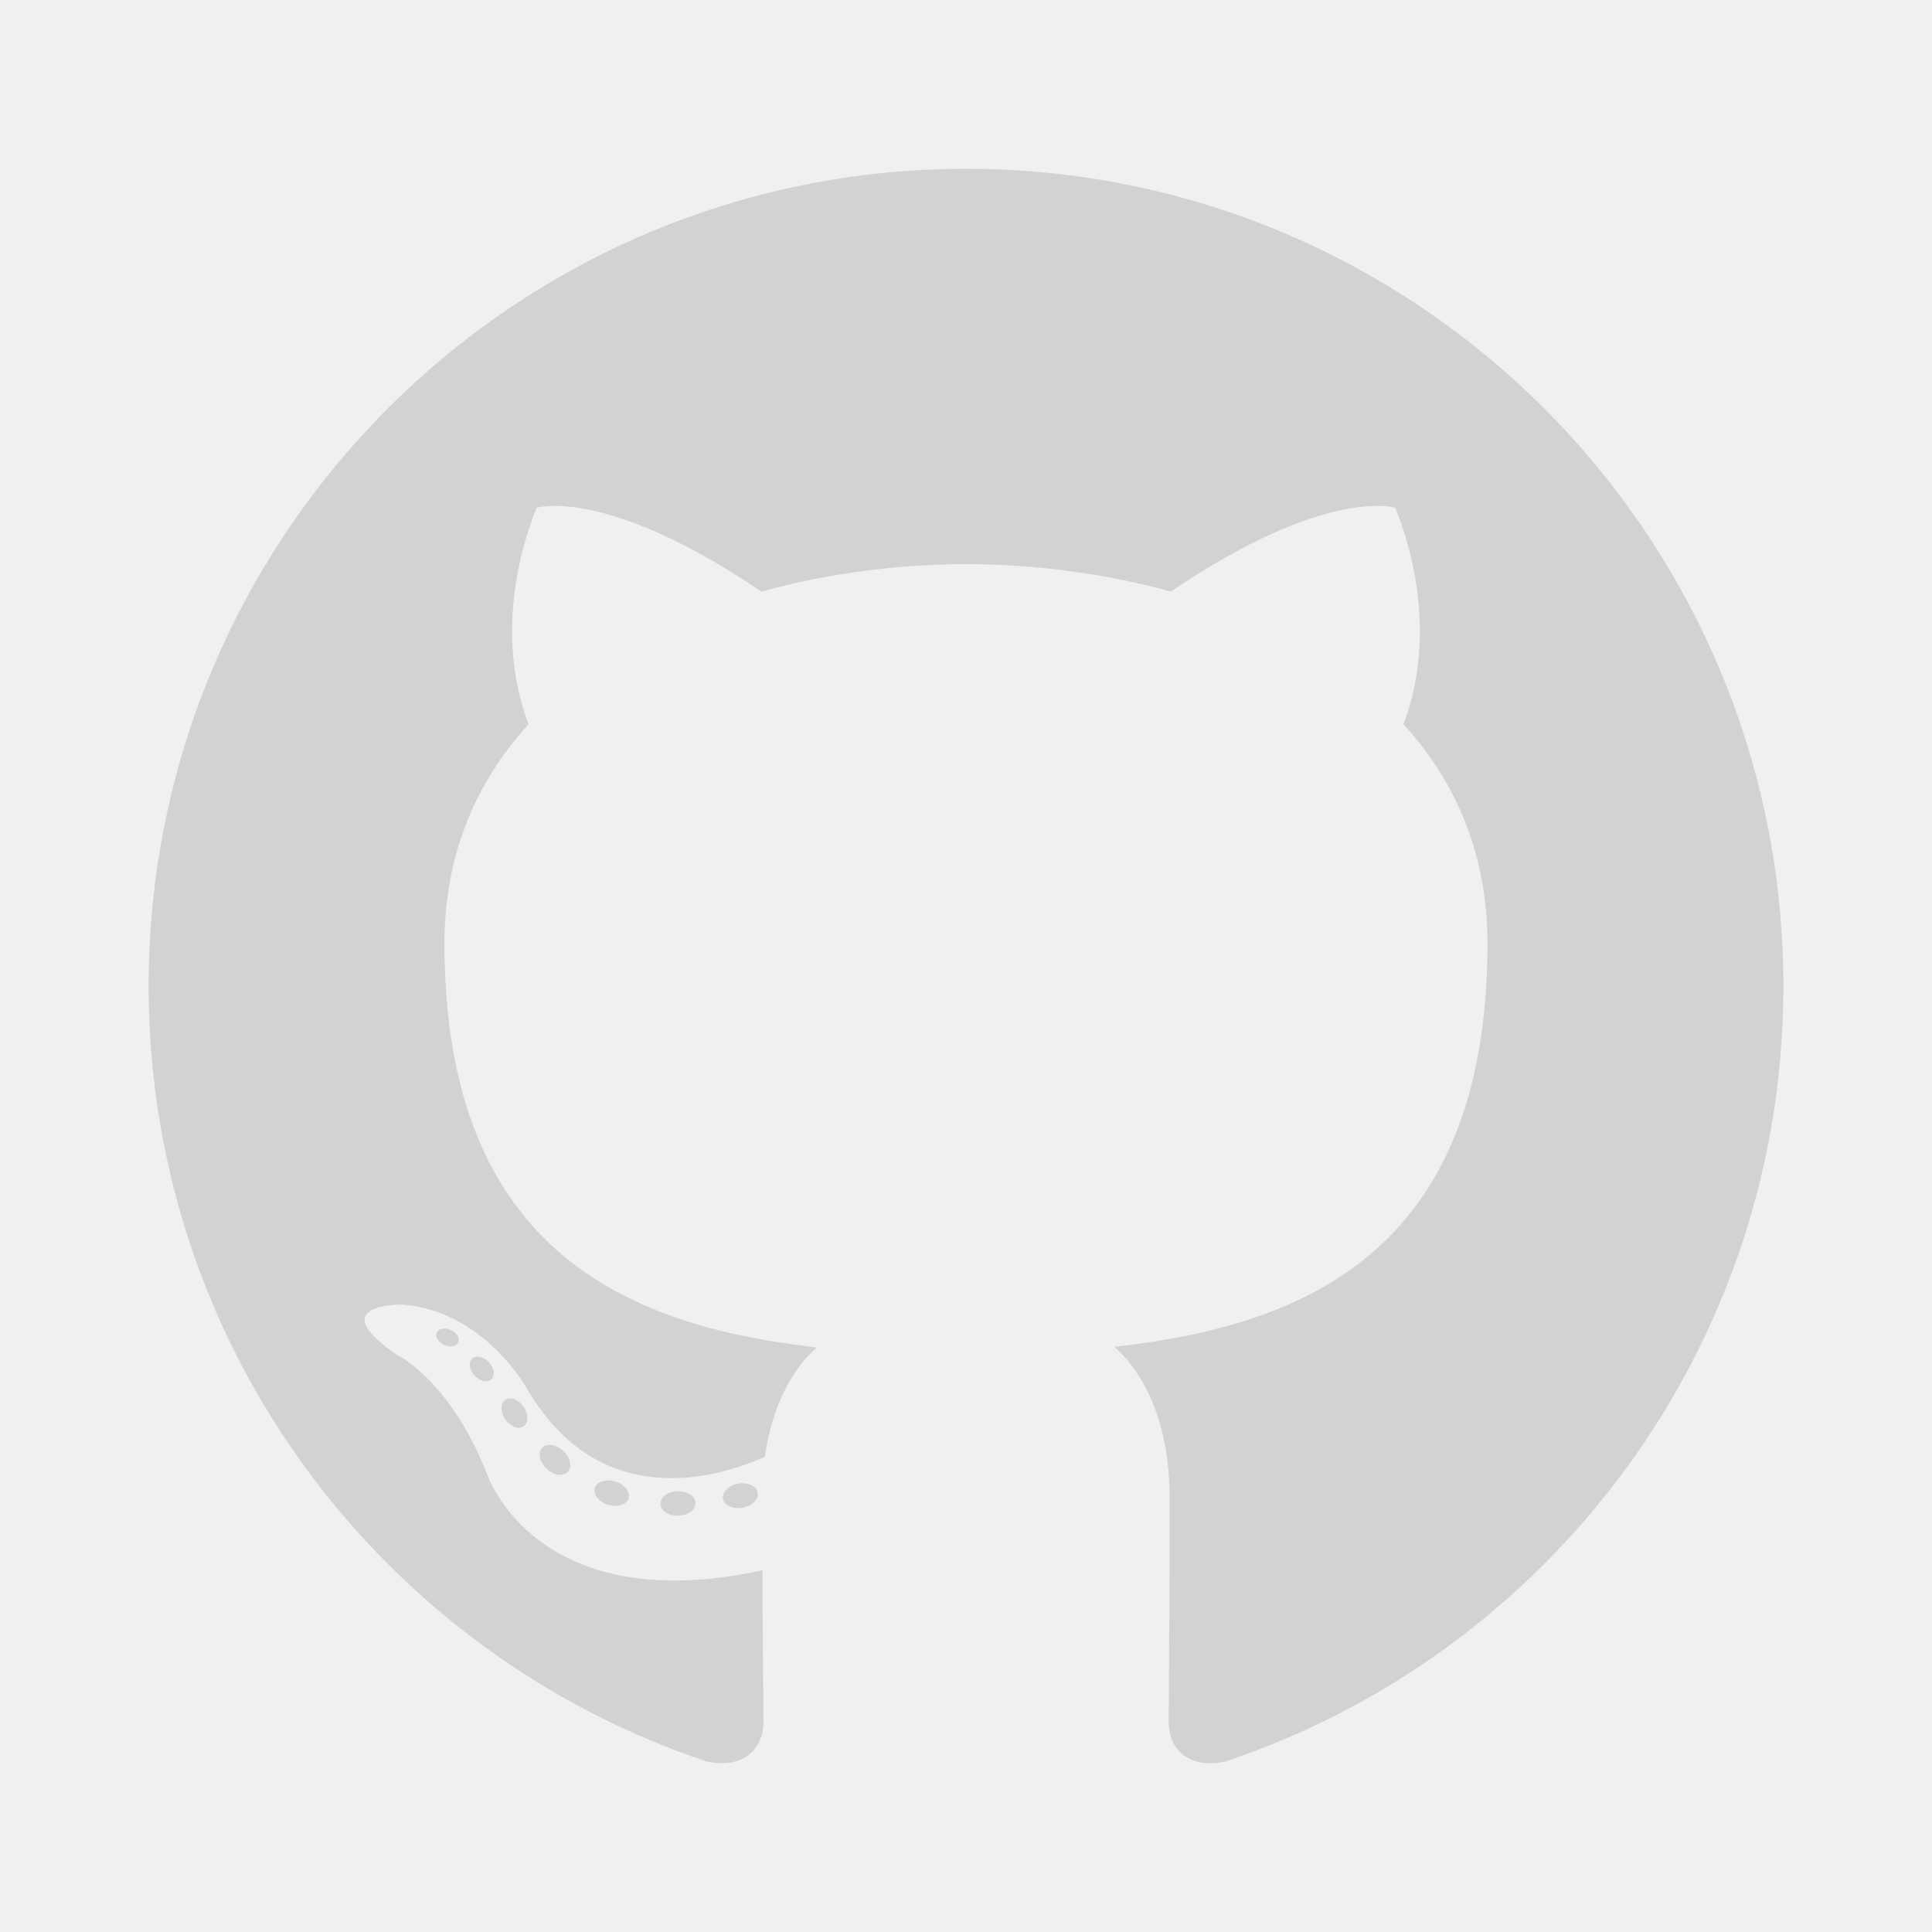
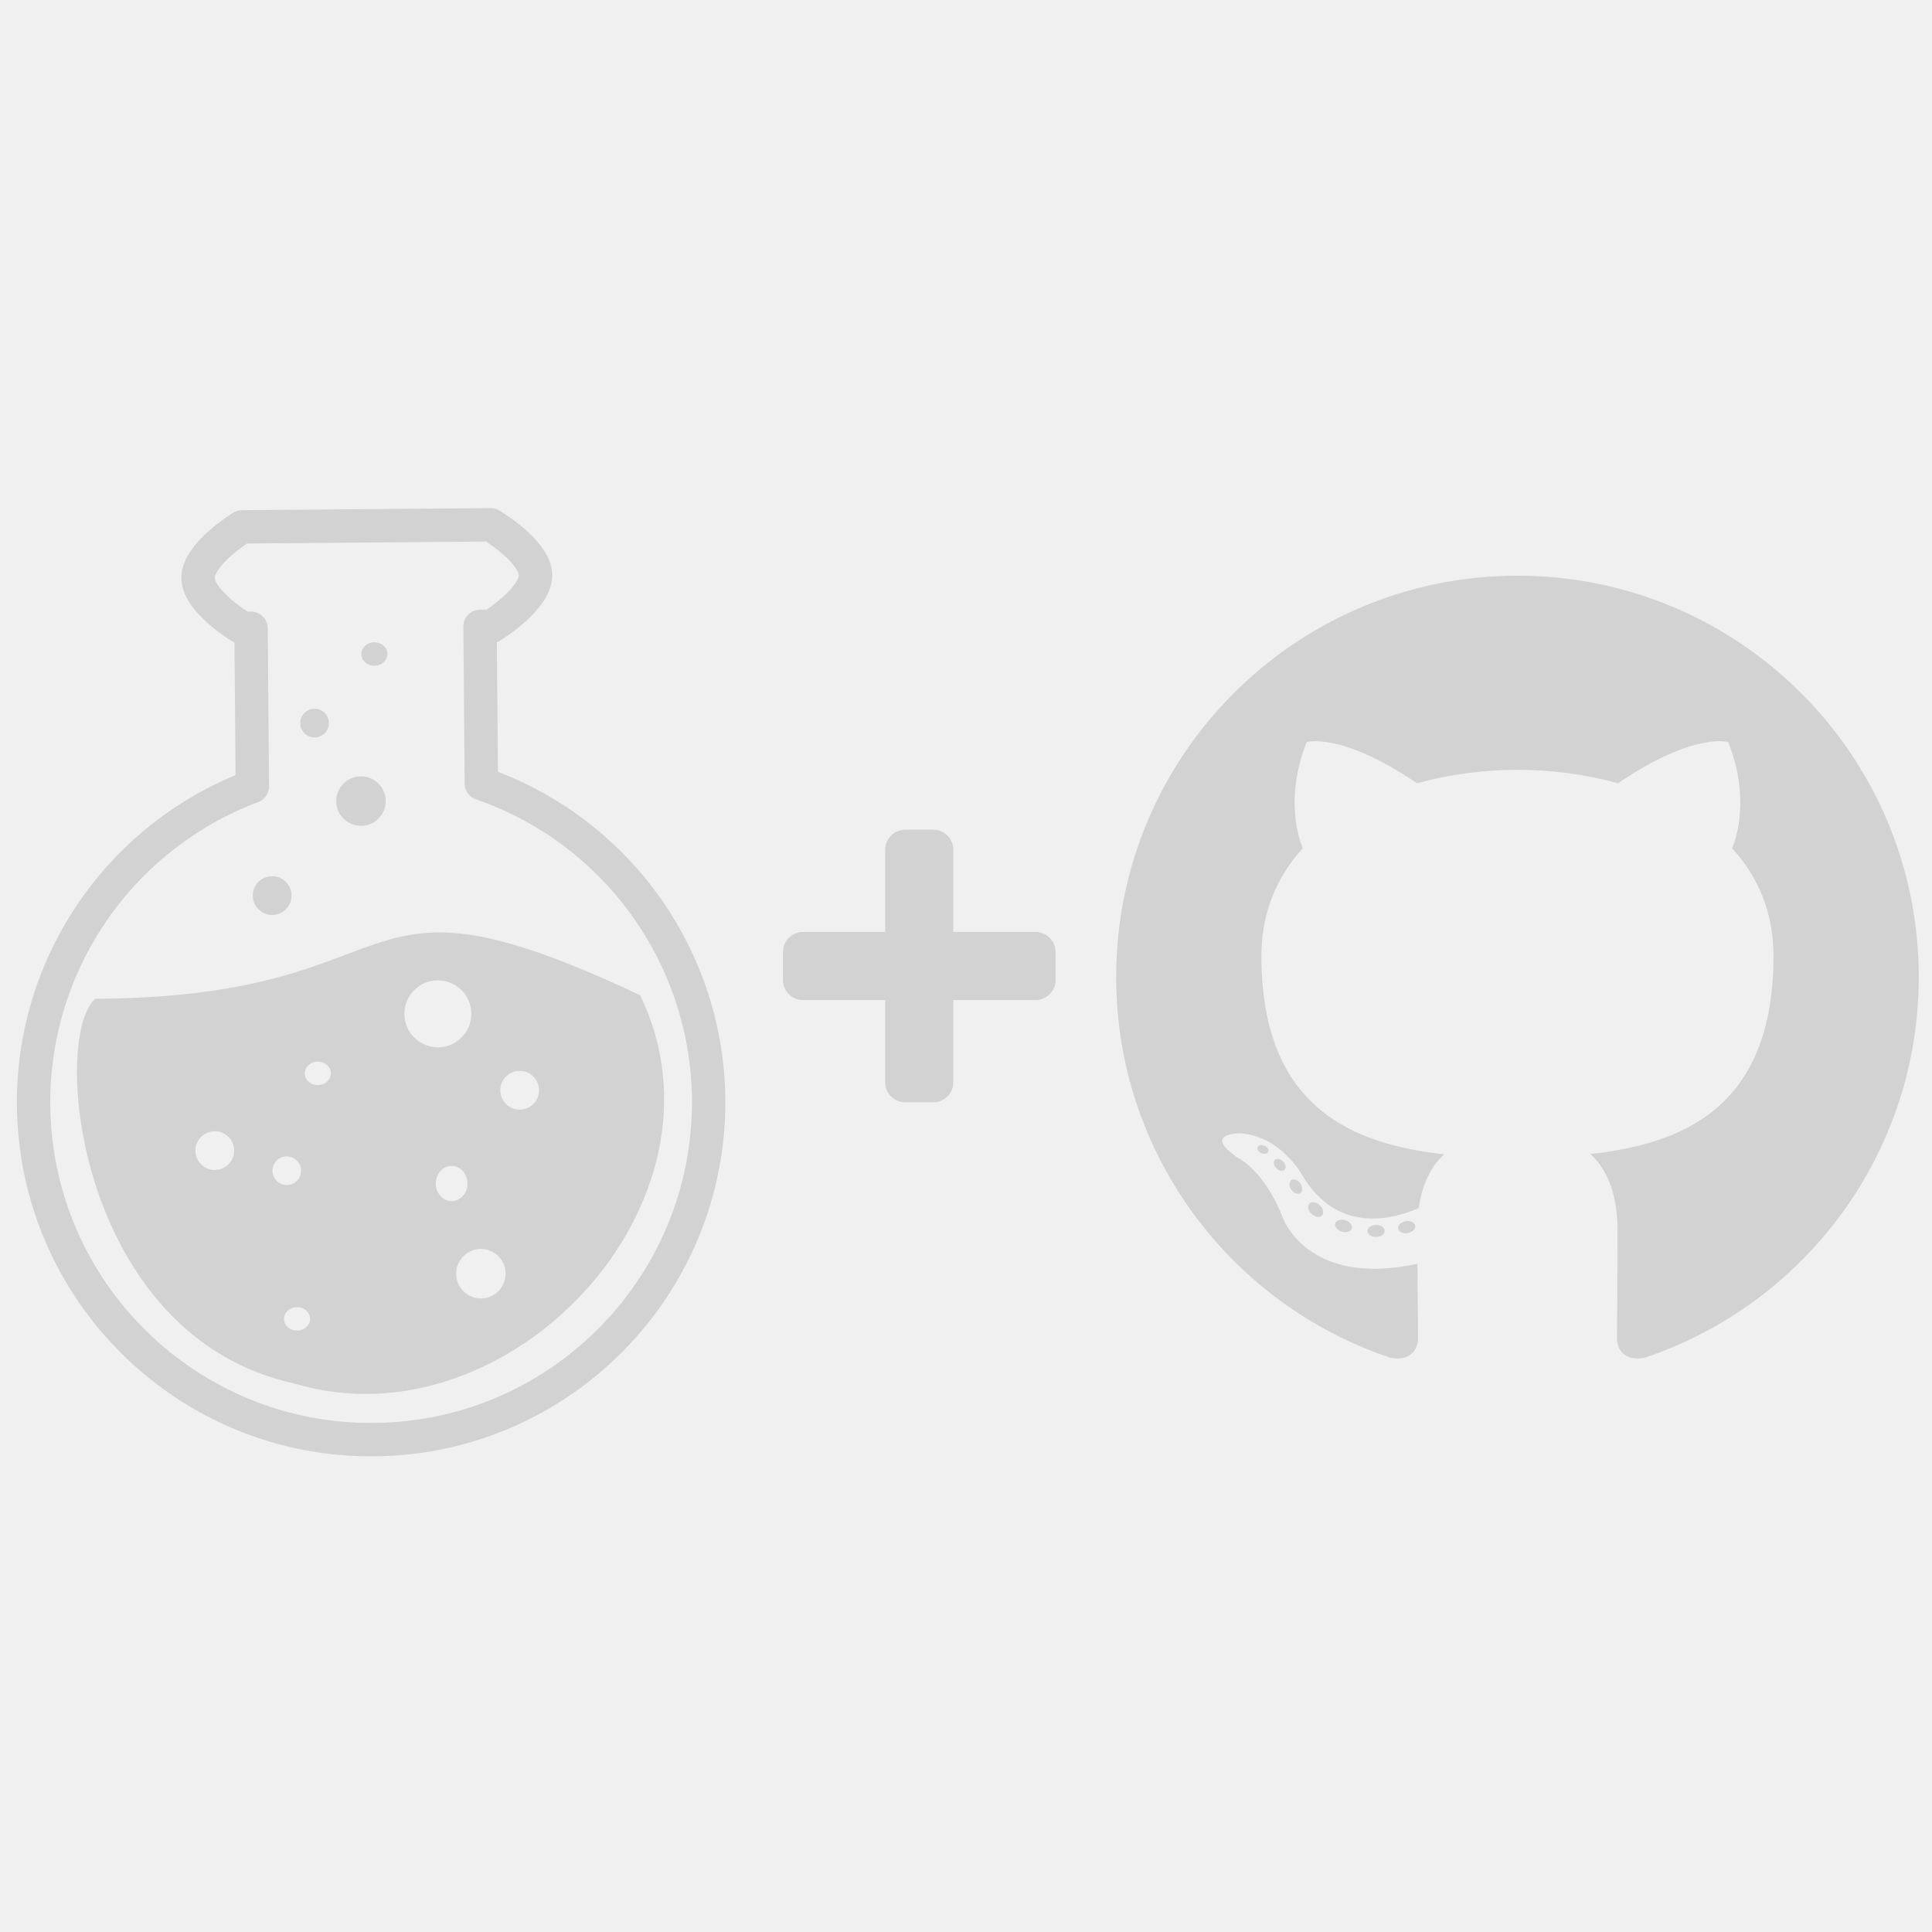
- <svg xmlns="http://www.w3.org/2000/svg" xmlns:xlink="http://www.w3.org/1999/xlink" width="140mm" height="140mm" viewBox="0 0 496.063 496.063" id="svg2" version="1.1">
+ <svg xmlns="http://www.w3.org/2000/svg" width="140mm" height="140mm" viewBox="0 0 496.063 496.063" id="svg2" version="1.1">
  <defs id="defs4" />
  <g id="layer1" transform="translate(0,-556.2992)">
-     <circle style="opacity:1;fill:#424242;fill-opacity:1;fill-rule:evenodd;stroke:none;stroke-width:20;stroke-linecap:round;stroke-linejoin:round;stroke-miterlimit:4;stroke-dasharray:none;stroke-dashoffset:0;stroke-opacity:1" id="path6306" cx="-303.046" cy="714.971" r="248.498" />
-     <g id="g5911" style="fill:#bebebe;stroke:#bebebe" transform="matrix(0.3424235,0,0,0.3424235,275.6738,29.5166)">
-       <path id="path4297" d="m 80,638.362 0,-540 440,0 120,120 0,420 z" style="fill:none;fill-rule:evenodd;stroke:#bebebe;stroke-width:30;stroke-linecap:butt;stroke-linejoin:miter;stroke-miterlimit:4;stroke-dasharray:none;stroke-opacity:1" />
-       <path id="path4149" d="m -25,292.361 c -95,0 -95,100 -95,100 l -30,0 0,-30 -40,0 0,120 40,0 0,-30 30,0 0,90 -30,0 0,90 30,0 c 0,60 60,60 60,60 l 0,280 c 0,80 100,80 100,80 l 640,0 c 0,0 100,0 100,-80 l 0,-280 c 0,0 60,0 60,-60 l 30,0 0,-90 -30,0 0,-90 30,0 0,30 40,0 0,-120 -40,0 0,30 -30,0 c 0,0 0,-100 -95,-100 l -45,0 0,260 -680,0 0,-260 -45,0 z m 135,380 20,0 c 16.62,0 30,13.38 30,30 0,16.62 -13.38,30 -30,30 l -20,0 c -16.62,0 -30,-13.38 -30,-30 0,-16.62 13.38,-30 30,-30 z m 120,0 20,0 c 16.62,0 30,13.38 30,30 0,16.62 -13.38,30 -30,30 l -20,0 c -16.62,0 -30,-13.38 -30,-30 0,-16.62 13.38,-30 30,-30 z m 120,0 20,0 c 16.62,0 30,13.38 30,30 0,16.62 -13.38,30 -30,30 l -20,0 c -16.62,0 -30,-13.38 -30,-30 0,-16.62 13.38,-30 30,-30 z m 120,0 20,0 c 16.62,0 30,13.38 30,30 0,16.62 -13.38,30 -30,30 l -20,0 c -16.62,0 -30,-13.38 -30,-30 0,-16.62 13.38,-30 30,-30 z m 120,0 20,0 c 16.62,0 30,13.38 30,30 0,16.62 -13.38,30 -30,30 l -20,0 c -16.62,0 -30,-13.38 -30,-30 0,-16.62 13.38,-30 30,-30 z m -550,80 20,0 c 16.62,0 30,13.38 30,30 0,16.62 -13.38,30 -30,30 l -20,0 c -16.62,0 -30,-13.38 -30,-30 0,-16.62 13.38,-30 30,-30 z m 130,0 20,0 c 16.62,0 30,13.38 30,30 0,16.62 -13.38,30 -30,30 l -20,0 c -16.62,0 -30,-13.38 -30,-30 0,-16.62 13.38,-30 30,-30 z m 120,0 20,0 c 16.62,0 30,13.38 30,30 0,16.62 -13.38,30 -30,30 l -20,0 c -16.62,0 -30,-13.38 -30,-30 0,-16.62 13.38,-30 30,-30 z m 120,0 20,0 c 16.62,0 30,13.38 30,30 0,16.62 -13.38,30 -30,30 l -20,0 c -16.62,0 -30,-13.38 -30,-30 0,-16.62 13.38,-30 30,-30 z m 120,0 20,0 c 16.62,0 30,13.38 30,30 0,16.62 -13.38,30 -30,30 l -20,0 c -16.62,0 -30,-13.38 -30,-30 0,-16.62 13.38,-30 30,-30 z m 120,0 20,0 c 16.62,0 30,13.38 30,30 0,16.62 -13.38,30 -30,30 l -20,0 c -16.62,0 -30,-13.38 -30,-30 0,-16.62 13.38,-30 30,-30 z m -540,80 20,0 c 16.62,0 30,13.38 30,30 0,16.62 -13.38,30 -30,30 l -20,0 c -16.62,0 -30,-13.38 -30,-30 0,-16.62 13.38,-30 30,-30 z m 120,0 20,0 c 16.62,0 30,13.38 30,30 0,16.62 -13.38,30 -30,30 l -20,0 c -16.62,0 -30,-13.38 -30,-30 0,-16.62 13.38,-30 30,-30 z m 120,0 20,0 c 16.62,0 30,13.38 30,30 0,16.62 -13.38,30 -30,30 l -20,0 c -16.62,0 -30,-13.38 -30,-30 0,-16.62 13.38,-30 30,-30 z m 120,0 20,0 c 16.62,0 30,13.38 30,30 0,16.62 -13.38,30 -30,30 l -20,0 c -16.62,0 -30,-13.38 -30,-30 0,-16.62 13.38,-30 30,-30 z m 120,0 20,0 c 16.62,0 30,13.38 30,30 0,16.62 -13.38,30 -30,30 l -20,0 c -16.62,0 -30,-13.38 -30,-30 0,-16.62 13.38,-30 30,-30 z m -420,90 400,0 c 16.62,0 30,13.38 30,30 0,16.62 -13.38,30 -30,30 l -400,0 c -16.62,0 -30,-13.38 -30,-30 0,-16.62 13.38,-30 30,-30 z" style="fill:#bebebe;fill-rule:evenodd;stroke:#bebebe;stroke-width:1px;stroke-linecap:butt;stroke-linejoin:miter;stroke-opacity:1" />
-       <path id="path4299" d="m 160,182.362 340,0" style="fill:#bebebe;fill-rule:evenodd;stroke:#bebebe;stroke-width:20;stroke-linecap:round;stroke-linejoin:miter;stroke-miterlimit:4;stroke-dasharray:none;stroke-opacity:1" />
-       <path id="path4299-1" d="m 160,262.362 340,0" style="fill:#bebebe;fill-rule:evenodd;stroke:#bebebe;stroke-width:20;stroke-linecap:round;stroke-linejoin:miter;stroke-miterlimit:4;stroke-dasharray:none;stroke-opacity:1" />
-       <path id="path4299-1-2" d="m 160,342.362 400,0" style="fill:#bebebe;fill-rule:evenodd;stroke:#bebebe;stroke-width:20;stroke-linecap:round;stroke-linejoin:miter;stroke-miterlimit:4;stroke-dasharray:none;stroke-opacity:1" />
-       <path id="path4299-1-2-4" d="m 160,421.516 400,0" style="fill:#bebebe;fill-rule:evenodd;stroke:#bebebe;stroke-width:20;stroke-linecap:round;stroke-linejoin:miter;stroke-miterlimit:4;stroke-dasharray:none;stroke-opacity:1" />
-       <path id="path4299-1-2-4-5" d="m 160,501.516 400,0" style="fill:#bebebe;fill-rule:evenodd;stroke:#bebebe;stroke-width:20;stroke-linecap:round;stroke-linejoin:miter;stroke-miterlimit:4;stroke-dasharray:none;stroke-opacity:1" />
-     </g>
-     <g id="g5920" transform="matrix(0.4600577,0,0,0.4600577,-542.0117,546.7736)" style="fill:#d2d2d2;stroke:none;stroke-opacity:1;fill-opacity:1">
+     <g id="g5920" transform="matrix(0.2258737,0,0,0.2258737,1.740953,678.1578)" style="fill:#d2d2d2;fill-opacity:1;stroke:none;stroke-opacity:1">
      <path d="m 1717.274,114.917 c -251.911,0 -456.185,204.236 -456.185,456.185 0,201.555 130.711,372.552 311.967,432.873 22.799,4.223 31.169,-9.896 31.169,-21.945 0,-10.878 -0.423,-46.814 -0.619,-84.932 -126.911,27.596 -153.691,-53.824 -153.691,-53.824 -20.752,-52.729 -50.651,-66.749 -50.651,-66.749 -41.39,-28.313 3.12,-27.732 3.12,-27.732 45.809,3.211 69.93,47.018 69.93,47.018 40.687,69.733 106.719,49.571 132.751,37.915 4.094,-29.484 15.917,-49.616 28.963,-61 -101.325,-11.535 -207.84,-50.651 -207.84,-225.449 0,-49.805 17.82,-90.5 47.002,-122.447 -4.737,-11.498 -20.351,-57.888 4.419,-120.724 0,0 38.308,-12.261 125.484,46.761 36.389,-10.108 75.414,-15.176 114.182,-15.35 38.768,0.173 77.824,5.243 114.281,15.35 87.07,-59.021 125.325,-46.761 125.325,-46.761 24.831,62.836 9.209,109.227 4.472,120.724 29.25,31.947 46.95,72.642 46.95,122.447 0,175.213 -106.719,213.793 -208.301,225.086 16.363,14.157 30.942,41.918 30.942,84.479 0,61.038 -0.529,110.163 -0.529,125.189 0,12.14 8.211,26.364 31.335,21.885 181.158,-60.389 311.703,-231.326 311.703,-432.813 0,-251.949 -204.244,-456.185 -456.178,-456.185" style="fill:#d2d2d2;fill-opacity:1;fill-rule:evenodd;stroke:none;stroke-opacity:1" id="path5457" />
      <path d="m 1433.869,769.9 c -1.005,2.274 -4.57,2.946 -7.819,1.39 -3.309,-1.488 -5.167,-4.578 -4.094,-6.852 0.982,-2.327 4.555,-2.976 7.856,-1.428 3.316,1.496 5.205,4.616 4.057,6.889 l 0,0" style="fill:#d2d2d2;fill-opacity:1;fill-rule:nonzero;stroke:none;stroke-opacity:1" id="path5459" />
      <path d="m 1452.346,790.507 c -2.176,2.017 -6.429,1.08 -9.314,-2.108 -2.984,-3.18 -3.543,-7.433 -1.337,-9.481 2.244,-2.009 6.368,-1.065 9.36,2.108 2.984,3.218 3.566,7.441 1.292,9.481 l 0,0" style="fill:#d2d2d2;fill-opacity:1;fill-rule:nonzero;stroke:none;stroke-opacity:1" id="path5461" />
      <path d="m 1470.333,816.781 c -2.795,1.941 -7.365,0.121 -10.191,-3.936 -2.795,-4.057 -2.795,-8.922 0.06,-10.871 2.833,-1.949 7.335,-0.189 10.198,3.83 2.788,4.125 2.788,8.99 -0.068,10.976 l 0,0" style="fill:#d2d2d2;fill-opacity:1;fill-rule:nonzero;stroke:none;stroke-opacity:1" id="path5463" />
      <path d="m 1494.975,842.163 c -2.5,2.757 -7.826,2.017 -11.724,-1.745 -3.989,-3.679 -5.099,-8.899 -2.591,-11.656 2.531,-2.765 7.887,-1.987 11.815,1.745 3.958,3.671 5.167,8.929 2.5,11.656 l 0,0" style="fill:#d2d2d2;fill-opacity:1;fill-rule:nonzero;stroke:none;stroke-opacity:1" id="path5465" />
      <path d="m 1528.969,856.902 c -1.103,3.573 -6.232,5.197 -11.399,3.679 -5.16,-1.564 -8.536,-5.749 -7.494,-9.36 1.073,-3.596 6.225,-5.288 11.43,-3.664 5.152,1.556 8.536,5.711 7.464,9.345 l 0,0" style="fill:#d2d2d2;fill-opacity:1;fill-rule:nonzero;stroke:none;stroke-opacity:1" id="path5467" />
      <path d="m 1566.302,859.636 c 0.128,3.762 -4.253,6.882 -9.677,6.95 -5.454,0.121 -9.866,-2.923 -9.926,-6.625 0,-3.8 4.283,-6.889 9.737,-6.98 5.424,-0.106 9.866,2.916 9.866,6.655 l 0,0" style="fill:#d2d2d2;fill-opacity:1;fill-rule:nonzero;stroke:none;stroke-opacity:1" id="path5469" />
      <path d="m 1601.044,853.721 c 0.65,3.671 -3.12,7.441 -8.506,8.446 -5.295,0.967 -10.198,-1.299 -10.87,-4.94 -0.657,-3.762 3.18,-7.532 8.468,-8.506 5.394,-0.937 10.221,1.269 10.908,5.001 l 0,0" style="fill:#d2d2d2;fill-opacity:1;fill-rule:nonzero;stroke:none;stroke-opacity:1" id="path5471" />
    </g>
-     <path style="fill:none;fill-rule:evenodd;stroke:#777777;stroke-width:30;stroke-linecap:butt;stroke-linejoin:miter;stroke-miterlimit:4;stroke-dasharray:none;stroke-opacity:1" d="m 2520,-747.638 0,-712 440,0 120,120 0,592 z" id="path4297-2" />
-     <path style="fill:#777777;fill-rule:evenodd;stroke:#777777;stroke-width:20;stroke-linecap:round;stroke-linejoin:miter;stroke-miterlimit:4;stroke-dasharray:none;stroke-opacity:1" d="m 2600,-1375.638 340,0" id="path4299-5" />
-     <path style="fill:#777777;fill-rule:evenodd;stroke:#777777;stroke-width:20;stroke-linecap:round;stroke-linejoin:miter;stroke-miterlimit:4;stroke-dasharray:none;stroke-opacity:1" d="m 2600,-1295.638 340,0" id="path4299-1-22" />
-     <path style="fill:#777777;fill-rule:evenodd;stroke:#777777;stroke-width:20;stroke-linecap:round;stroke-linejoin:miter;stroke-miterlimit:4;stroke-dasharray:none;stroke-opacity:1" d="m 2600,-1215.638 400,0" id="path4299-1-2-1" />
-     <path style="fill:#777777;fill-rule:evenodd;stroke:#777777;stroke-width:20;stroke-linecap:round;stroke-linejoin:miter;stroke-miterlimit:4;stroke-dasharray:none;stroke-opacity:1" d="m 2600,-1136.484 400,0" id="path4299-1-2-4-9" />
-     <path style="fill:#777777;fill-rule:evenodd;stroke:#777777;stroke-width:20;stroke-linecap:round;stroke-linejoin:miter;stroke-miterlimit:4;stroke-dasharray:none;stroke-opacity:1" d="m 2600,-1056.484 342,0" id="path4299-1-2-4-5-7" />
-     <use x="0" y="0" xlink:href="#path4299-1-2-1" id="use6006" transform="translate(0,242)" width="100%" height="100%" />
-     <use x="0" y="0" xlink:href="#path4299-1-2-4-9" id="use6008" transform="translate(0,242)" width="100%" height="100%" />
-     <use x="0" y="0" xlink:href="#path4299-1-2-4-5-7" id="use6010" transform="translate(0,242)" width="100%" height="100%" />
-     <g id="g6308" transform="matrix(0.8801128,0,0,0.8801128,571.5136,341.054)">
-       <g style="fill:#bebebe;stroke:#bebebe" transform="matrix(0.3260435,-0.2606799,0.2606799,0.3260435,-1043.161,1686.392)" id="g6138-4-1">
-         <path style="fill:#ffffff;fill-opacity:1;fill-rule:evenodd;stroke:#bebebe;stroke-width:30;stroke-linecap:butt;stroke-linejoin:miter;stroke-miterlimit:4;stroke-dasharray:none;stroke-opacity:1" d="m 3429,451.21 0,-712 440,0 120,120 0,592 z" id="path4297-2-4-2-3" />
-         <path style="fill:#bebebe;fill-rule:evenodd;stroke:#bebebe;stroke-width:20;stroke-linecap:round;stroke-linejoin:miter;stroke-miterlimit:4;stroke-dasharray:none;stroke-opacity:1" d="m 3509,-176.79 340,0" id="path4299-5-5-6-8" />
-         <path style="fill:#bebebe;fill-rule:evenodd;stroke:#bebebe;stroke-width:20;stroke-linecap:round;stroke-linejoin:miter;stroke-miterlimit:4;stroke-dasharray:none;stroke-opacity:1" d="m 3509,-96.79 340,0" id="path4299-1-22-7-2-6" />
-         <path style="fill:#bebebe;fill-rule:evenodd;stroke:#bebebe;stroke-width:20;stroke-linecap:round;stroke-linejoin:miter;stroke-miterlimit:4;stroke-dasharray:none;stroke-opacity:1" d="m 3509,-16.79 400,0" id="path4299-1-2-1-2-9-2" />
-         <path style="fill:#bebebe;fill-rule:evenodd;stroke:#bebebe;stroke-width:20;stroke-linecap:round;stroke-linejoin:miter;stroke-miterlimit:4;stroke-dasharray:none;stroke-opacity:1" d="m 3509,62.363 400,0" id="path4299-1-2-4-9-4-0-2" />
-         <path style="fill:#bebebe;fill-rule:evenodd;stroke:#bebebe;stroke-width:20;stroke-linecap:round;stroke-linejoin:miter;stroke-miterlimit:4;stroke-dasharray:none;stroke-opacity:1" d="m 3509,142.363 342,0" id="path4299-1-2-4-5-7-7-4-2" />
-         <use style="fill:#bebebe;stroke:#bebebe" x="0" y="0" xlink:href="#path4299-1-2-1-2-9-2" id="use6006-6-0-9" transform="translate(0,242)" width="100%" height="100%" />
-         <use style="fill:#bebebe;stroke:#bebebe" x="0" y="0" xlink:href="#path4299-1-2-4-9-4-0-2" id="use6008-5-0-0" transform="translate(0,242)" width="100%" height="100%" />
-         <use style="fill:#bebebe;stroke:#bebebe" x="0" y="0" xlink:href="#path4299-1-2-4-5-7-7-4-2" id="use6010-8-3-7" transform="translate(0,242)" width="100%" height="100%" />
-       </g>
-       <g style="fill:#ffffff;fill-opacity:1;stroke:#bebebe" transform="matrix(0.4071847,0.09197278,-0.09197278,0.4071847,-1179.048,368.1121)" id="g6138-4">
-         <path style="fill:#ffffff;fill-opacity:1;fill-rule:evenodd;stroke:#bebebe;stroke-width:30;stroke-linecap:butt;stroke-linejoin:miter;stroke-miterlimit:4;stroke-dasharray:none;stroke-opacity:1" d="m 3429,451.21 0,-712 440,0 120,120 0,592 z" id="path4297-2-4-2" />
-         <path style="fill:#ffffff;fill-opacity:1;fill-rule:evenodd;stroke:#bebebe;stroke-width:20;stroke-linecap:round;stroke-linejoin:miter;stroke-miterlimit:4;stroke-dasharray:none;stroke-opacity:1" d="m 3509,-176.79 340,0" id="path4299-5-5-6" />
-         <path style="fill:#ffffff;fill-opacity:1;fill-rule:evenodd;stroke:#bebebe;stroke-width:20;stroke-linecap:round;stroke-linejoin:miter;stroke-miterlimit:4;stroke-dasharray:none;stroke-opacity:1" d="m 3509,-96.79 340,0" id="path4299-1-22-7-2" />
-         <path style="fill:#ffffff;fill-opacity:1;fill-rule:evenodd;stroke:#bebebe;stroke-width:20;stroke-linecap:round;stroke-linejoin:miter;stroke-miterlimit:4;stroke-dasharray:none;stroke-opacity:1" d="m 3509,-16.79 400,0" id="path4299-1-2-1-2-9" />
-         <path style="fill:#ffffff;fill-opacity:1;fill-rule:evenodd;stroke:#bebebe;stroke-width:20;stroke-linecap:round;stroke-linejoin:miter;stroke-miterlimit:4;stroke-dasharray:none;stroke-opacity:1" d="m 3509,62.363 400,0" id="path4299-1-2-4-9-4-0" />
-         <path style="fill:#ffffff;fill-opacity:1;fill-rule:evenodd;stroke:#bebebe;stroke-width:20;stroke-linecap:round;stroke-linejoin:miter;stroke-miterlimit:4;stroke-dasharray:none;stroke-opacity:1" d="m 3509,142.363 342,0" id="path4299-1-2-4-5-7-7-4" />
-         <use style="fill:#ffffff;fill-opacity:1;stroke:#bebebe" x="0" y="0" xlink:href="#path4299-1-2-1-2-9" id="use6006-6-0" transform="translate(0,242)" width="100%" height="100%" />
-         <use style="fill:#ffffff;fill-opacity:1;stroke:#bebebe" x="0" y="0" xlink:href="#path4299-1-2-4-9-4-0" id="use6008-5-0" transform="translate(0,242)" width="100%" height="100%" />
-         <use style="fill:#ffffff;fill-opacity:1;stroke:#bebebe" x="0" y="0" xlink:href="#path4299-1-2-4-5-7-7-4" id="use6010-8-3" transform="translate(0,242)" width="100%" height="100%" />
-       </g>
-       <g style="fill:#ffffff;fill-opacity:1;stroke:#bebebe" transform="matrix(0.4174427,0,0,0.4174427,-1276.42,728.1175)" id="g6138">
-         <path style="fill:#ffffff;fill-opacity:1;fill-rule:evenodd;stroke:#bebebe;stroke-width:30;stroke-linecap:butt;stroke-linejoin:miter;stroke-miterlimit:4;stroke-dasharray:none;stroke-opacity:1" d="m 3429,451.21 0,-712 440,0 120,120 0,592 z" id="path4297-2-4" />
-         <path style="fill:#ffffff;fill-opacity:1;fill-rule:evenodd;stroke:#bebebe;stroke-width:20;stroke-linecap:round;stroke-linejoin:miter;stroke-miterlimit:4;stroke-dasharray:none;stroke-opacity:1" d="m 3509,-176.79 340,0" id="path4299-5-5" />
-         <path style="fill:#ffffff;fill-opacity:1;fill-rule:evenodd;stroke:#bebebe;stroke-width:20;stroke-linecap:round;stroke-linejoin:miter;stroke-miterlimit:4;stroke-dasharray:none;stroke-opacity:1" d="m 3509,-96.79 340,0" id="path4299-1-22-7" />
-         <path style="fill:#ffffff;fill-opacity:1;fill-rule:evenodd;stroke:#bebebe;stroke-width:20;stroke-linecap:round;stroke-linejoin:miter;stroke-miterlimit:4;stroke-dasharray:none;stroke-opacity:1" d="m 3509,-16.79 400,0" id="path4299-1-2-1-2" />
-         <path style="fill:#ffffff;fill-opacity:1;fill-rule:evenodd;stroke:#bebebe;stroke-width:20;stroke-linecap:round;stroke-linejoin:miter;stroke-miterlimit:4;stroke-dasharray:none;stroke-opacity:1" d="m 3509,62.363 400,0" id="path4299-1-2-4-9-4" />
-         <path style="fill:#ffffff;fill-opacity:1;fill-rule:evenodd;stroke:#bebebe;stroke-width:20;stroke-linecap:round;stroke-linejoin:miter;stroke-miterlimit:4;stroke-dasharray:none;stroke-opacity:1" d="m 3509,142.363 342,0" id="path4299-1-2-4-5-7-7" />
-         <use style="fill:#ffffff;fill-opacity:1;stroke:#bebebe" x="0" y="0" xlink:href="#path4299-1-2-1-2" id="use6006-6" transform="translate(0,242)" width="100%" height="100%" />
-         <use style="fill:#ffffff;fill-opacity:1;stroke:#bebebe" x="0" y="0" xlink:href="#path4299-1-2-4-9-4" id="use6008-5" transform="translate(0,242)" width="100%" height="100%" />
-         <use style="fill:#ffffff;fill-opacity:1;stroke:#bebebe" x="0" y="0" xlink:href="#path4299-1-2-4-5-7-7" id="use6010-8" transform="translate(0,242)" width="100%" height="100%" />
-       </g>
-       <ellipse ry="46.189" rx="74.735" cy="895.87" cx="347.014" id="path6151" style="opacity:1;fill:#ffffff;fill-opacity:1;fill-rule:evenodd;stroke:none;stroke-width:20;stroke-linecap:round;stroke-linejoin:round;stroke-miterlimit:4;stroke-dasharray:none;stroke-dashoffset:0;stroke-opacity:1" />
-       <g style="fill:#bebebe;stroke:#bebebe" transform="matrix(0.4991162,0,0,0.4991162,-1215.219,636.7862)" id="g6095">
-         <path style="fill:#bebebe;fill-opacity:1;fill-rule:evenodd;stroke:none;stroke-width:20;stroke-linecap:butt;stroke-linejoin:miter;stroke-miterlimit:4;stroke-dasharray:none;stroke-opacity:1" d="m 3130,412.361 c -120,0 -200,115 -200,115 0,0 80,115 200,115 120,0 200,-115 200,-115 0,0 -80,-115 -200,-115 z m 0,30 a 85,85 0 0 1 85,85 85,85 0 0 1 -85,85 85,85 0 0 1 -85,-85 85,85 0 0 1 85,-85 z" id="path6012" />
-         <circle style="opacity:1;fill:#bebebe;fill-opacity:1;fill-rule:evenodd;stroke:none;stroke-width:20;stroke-linecap:round;stroke-linejoin:round;stroke-miterlimit:4;stroke-dasharray:none;stroke-dashoffset:0;stroke-opacity:1" id="path6034-3" cx="3130" cy="527.362" r="53.906" />
-       </g>
+     <g id="g6348" transform="matrix(3.158626,1.079498,-1.079498,3.158626,1624.51,-3159.116)">
+       <circle transform="matrix(0.9435559,-0.3312132,0.3312132,0.9435559,0,0)" r="1.102" cy="1164.82" cx="-472.126" id="path4606-8-0-4-3-2-28-4-2" style="opacity:1;fill:#d2d2d2;fill-opacity:1;fill-rule:evenodd;stroke:none;stroke-width:1.9;stroke-linecap:round;stroke-linejoin:round;stroke-miterlimit:4;stroke-dasharray:none;stroke-dashoffset:0;stroke-opacity:1" />
+       <circle transform="matrix(0.9435559,-0.3312132,0.3312132,0.9435559,0,0)" r="1.904" cy="1170.852" cx="-468.607" id="path4606-8-7-9-8-7-7-3-1-2" style="opacity:1;fill:#d2d2d2;fill-opacity:1;fill-rule:evenodd;stroke:none;stroke-width:1.9;stroke-linecap:round;stroke-linejoin:round;stroke-miterlimit:4;stroke-dasharray:none;stroke-dashoffset:0;stroke-opacity:1" />
+       <ellipse transform="matrix(0.9435559,-0.3312132,0.3312132,0.9435559,0,0)" ry="0.902" rx="1.002" cy="1159.546" cx="-467.482" id="path4606-8-7-0-4-4-4-6-2-6-3-1-6" style="opacity:1;fill:#d2d2d2;fill-opacity:1;fill-rule:evenodd;stroke:none;stroke-width:1.9;stroke-linecap:round;stroke-linejoin:round;stroke-miterlimit:4;stroke-dasharray:none;stroke-dashoffset:0;stroke-opacity:1" />
+       <circle transform="matrix(-0.3312132,-0.9435559,0.9435559,-0.3312132,0,0)" r="1.491" cy="-475.499" cx="-1178.063" id="path4606-8-0-4-3-2-28-4-5-8-2-8" style="opacity:1;fill:#d2d2d2;fill-opacity:1;fill-rule:evenodd;stroke:none;stroke-width:1.9;stroke-linecap:round;stroke-linejoin:round;stroke-miterlimit:4;stroke-dasharray:none;stroke-dashoffset:0;stroke-opacity:1" />
+       <path id="path4323-9-8-3-7-6-1" d="m -69.834,1242.97 c 0,0 -2.543,3.071 -1.931,4.816 0.613,1.745 4.516,2.55 4.516,2.55 l 0.593,-0.208 4.03,11.48 a 25.964,25.964 0 0 0 -8.001,28.623 25.964,25.964 0 0 0 33.098,15.899 25.964,25.964 0 0 0 15.899,-33.098 25.964,25.964 0 0 0 -24.4,-17.332 l -4.004,-11.406 0.832,-0.292 c 0,0 2.544,-3.069 1.932,-4.814 -0.613,-1.745 -4.517,-2.552 -4.517,-2.552 l -18.047,6.335 z" style="fill:#000000;fill-opacity:0;fill-rule:evenodd;stroke:#d2d2d2;stroke-width:2.567;stroke-linecap:butt;stroke-linejoin:round;stroke-miterlimit:4;stroke-dasharray:none;stroke-opacity:1" />
+       <path id="path7606-6-0" d="m -45.785,1267.727 c -6.115,2.3 -7.202,7.76 -23,13.246 -2.248,4.037 7.119,25.009 24.086,23.048 0.003,-10e-5 0.007,0 0.01,-10e-4 17.13,-0.648 27.902,-24.299 15.494,-36.852 l -0.007,-0.01 c -8.799,-0.978 -13.381,-0.64 -16.584,0.565 z m 1.465,3.386 a 2.575,2.575 0 0 1 3.284,1.577 2.575,2.575 0 0 1 -1.577,3.284 2.575,2.575 0 0 1 -3.284,-1.577 2.575,2.575 0 0 1 1.577,-3.284 z m -6.704,8.897 a 0.902,1.002 70.658 0 1 1.245,0.519 0.902,1.002 70.658 0 1 -0.647,1.185 0.902,1.002 70.658 0 1 -1.246,-0.521 0.902,1.002 70.658 0 1 0.648,-1.183 z m 14.918,-4.345 a 1.491,1.491 0 0 1 1.901,0.912 1.491,1.491 0 0 1 -0.914,1.9 1.491,1.491 0 0 1 -1.9,-0.912 1.491,1.491 0 0 1 0.912,-1.899 z m -20.69,11.979 a 1.491,1.491 0 0 1 1.902,0.914 1.491,1.491 0 0 1 -0.914,1.9 1.491,1.491 0 0 1 -1.899,-0.912 1.491,1.491 0 0 1 0.912,-1.901 z m 5.869,0.038 a 1.102,1.102 0 0 1 1.405,0.675 1.102,1.102 0 0 1 -0.674,1.407 1.102,1.102 0 0 1 -1.405,-0.677 1.102,1.102 0 0 1 0.675,-1.405 z m 12.237,-3.406 a 1.355,1.22 70.658 0 1 1.599,0.874 1.355,1.22 70.658 0 1 -0.702,1.682 1.355,1.22 70.658 0 1 -1.601,-0.874 1.355,1.22 70.658 0 1 0.704,-1.683 z m 4.188,5.318 a 1.904,1.904 0 0 1 2.427,1.164 1.904,1.904 0 0 1 -1.166,2.428 1.904,1.904 0 0 1 -2.426,-1.167 1.904,1.904 0 0 1 1.165,-2.425 z m -11.923,8.805 a 0.902,1.002 70.658 0 1 1.243,0.519 0.902,1.002 70.658 0 1 -0.646,1.182 0.902,1.002 70.658 0 1 -1.245,-0.519 0.902,1.002 70.658 0 1 0.648,-1.183 z" style="fill:#d2d2d2;fill-opacity:1;fill-rule:evenodd;stroke:none;stroke-width:2.48;stroke-linecap:butt;stroke-linejoin:round;stroke-miterlimit:4;stroke-dasharray:none;stroke-opacity:1" />
+     </g>
+     <g id="g6373" transform="translate(-0.397085,-4.460058)">
+       <rect y="805.209" x="206.597" height="7.163" width="59.663" id="rect6356" style="opacity:1;fill:#d2d2d2;fill-opacity:1;fill-rule:evenodd;stroke:#d2d2d2;stroke-width:10.337;stroke-linecap:round;stroke-linejoin:round;stroke-miterlimit:4;stroke-dasharray:none;stroke-dashoffset:0;stroke-opacity:1" />
+       <rect transform="matrix(0,1,-1,0,0,0)" y="-240.01" x="778.959" height="7.163" width="59.663" id="rect6356-6" style="opacity:1;fill:#d2d2d2;fill-opacity:1;fill-rule:evenodd;stroke:#d2d2d2;stroke-width:10.337;stroke-linecap:round;stroke-linejoin:round;stroke-miterlimit:4;stroke-dasharray:none;stroke-dashoffset:0;stroke-opacity:1" />
    </g>
  </g>
</svg>
